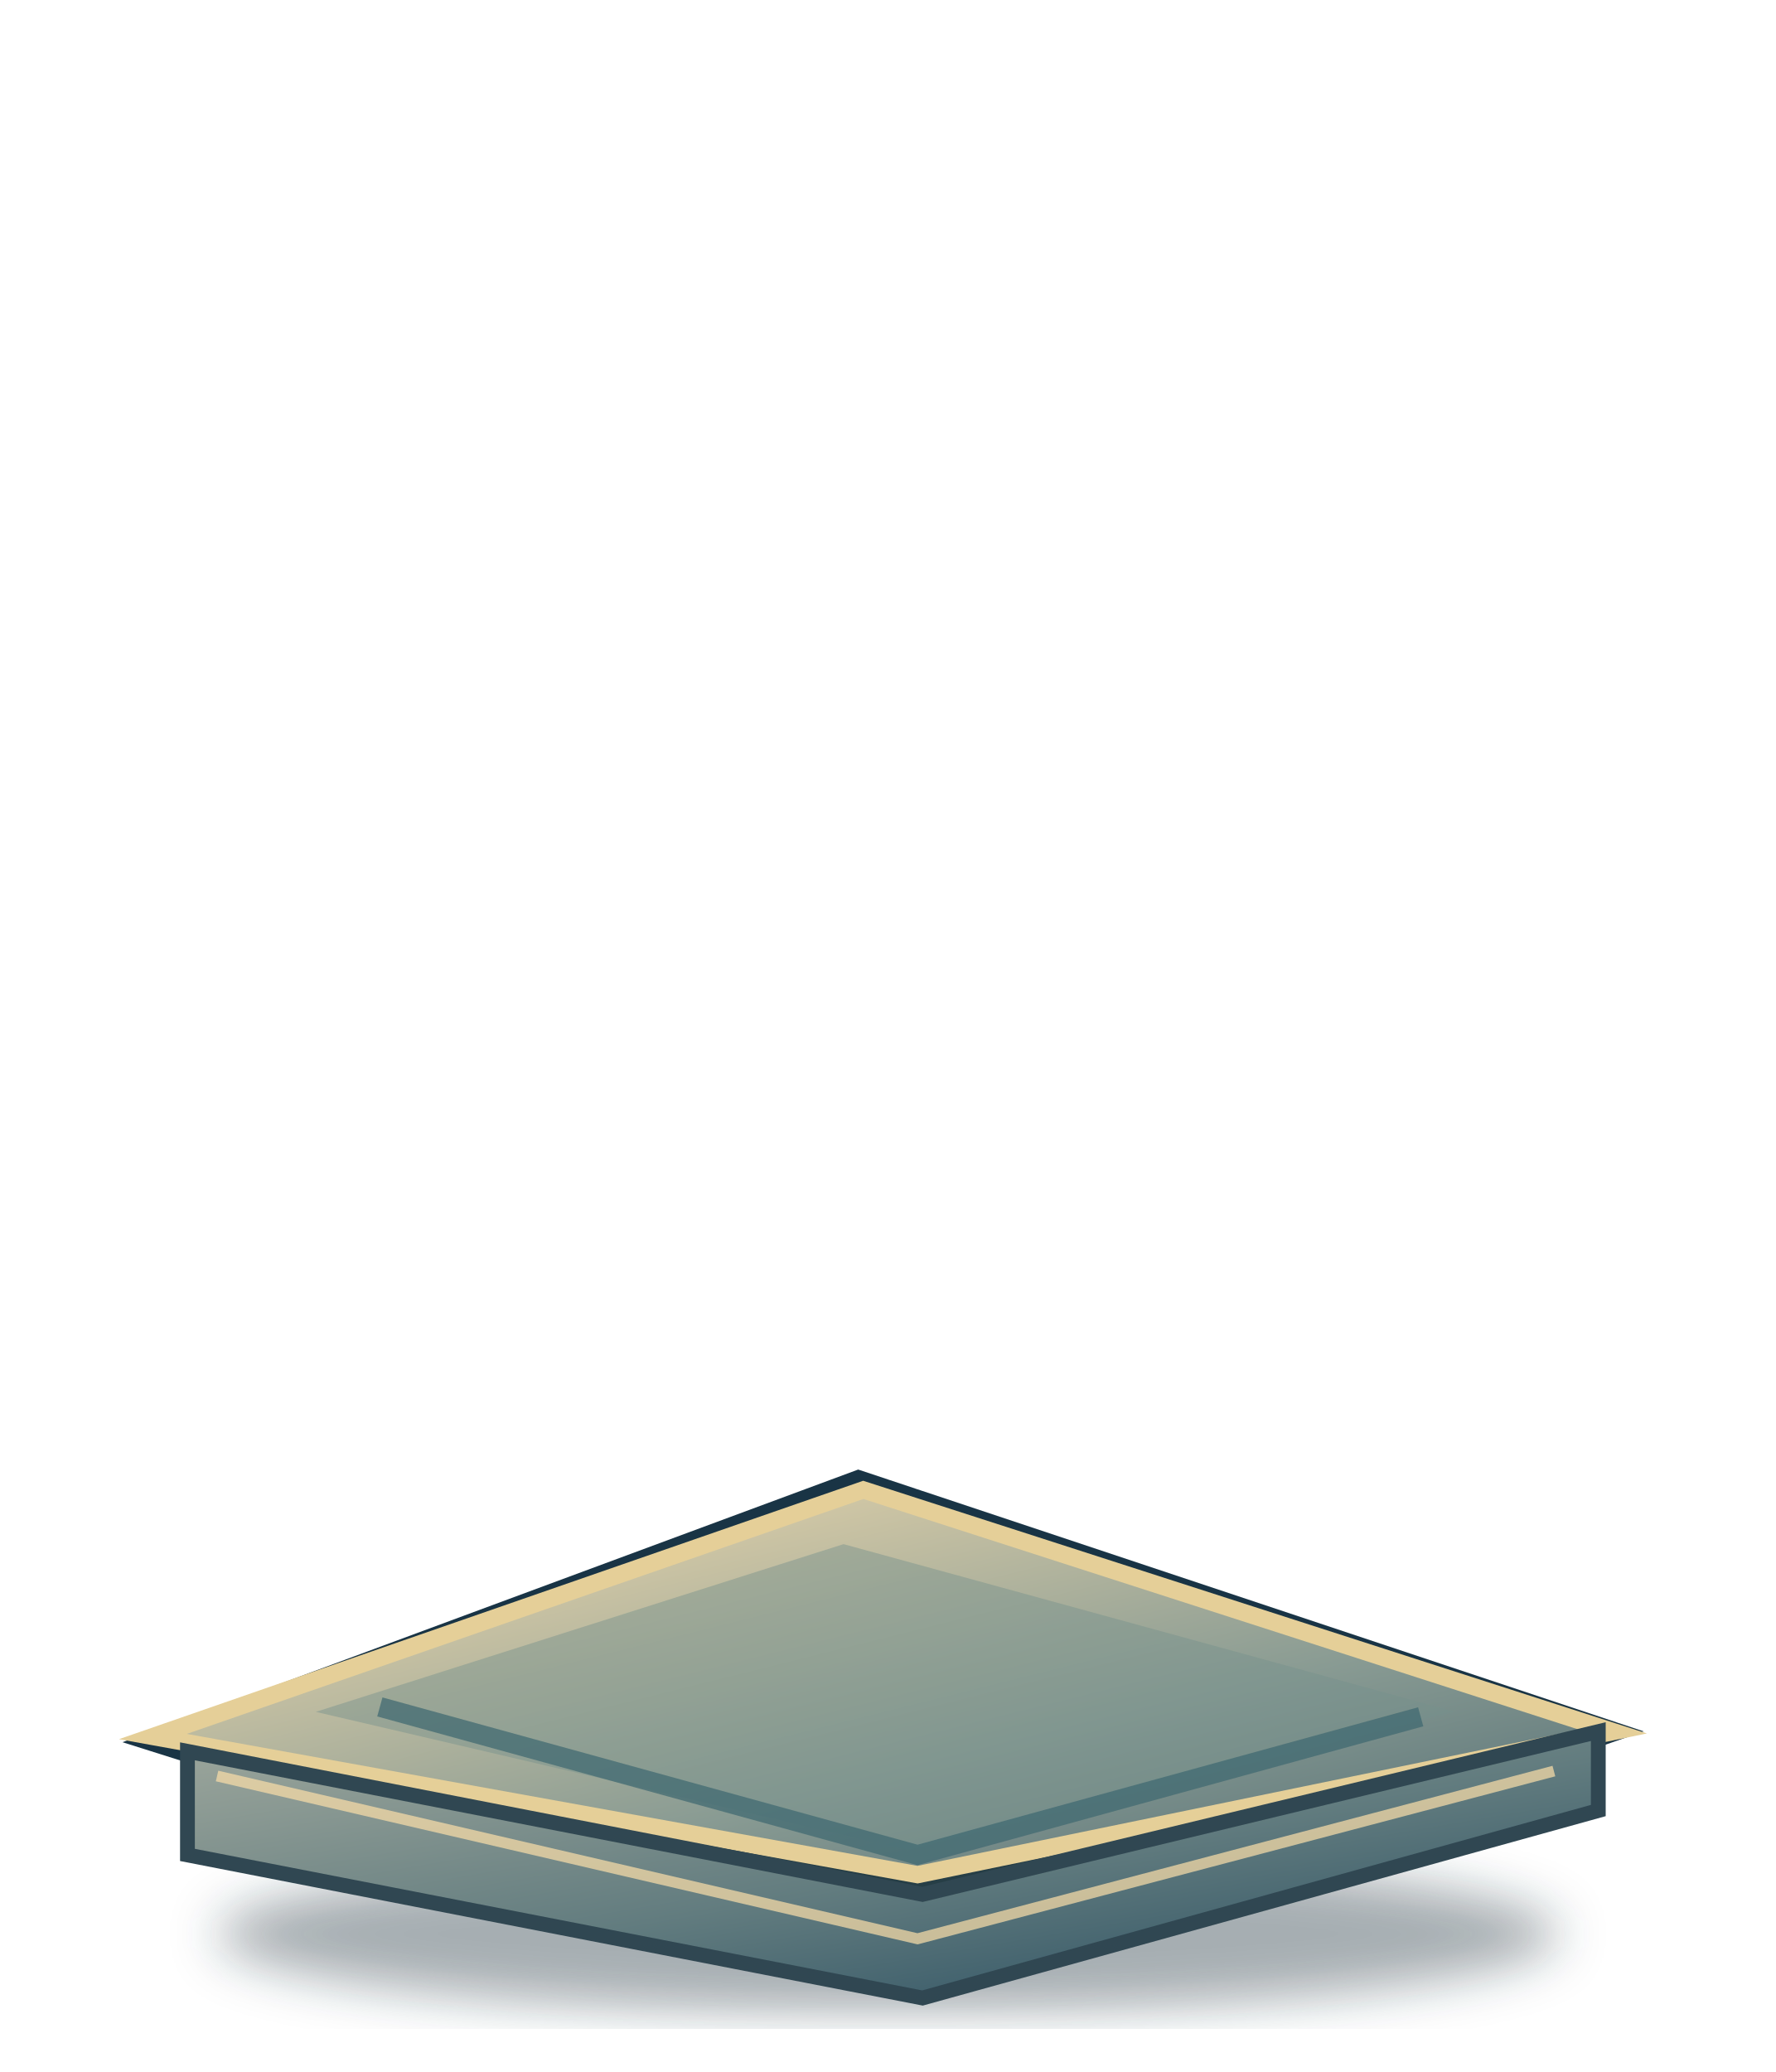
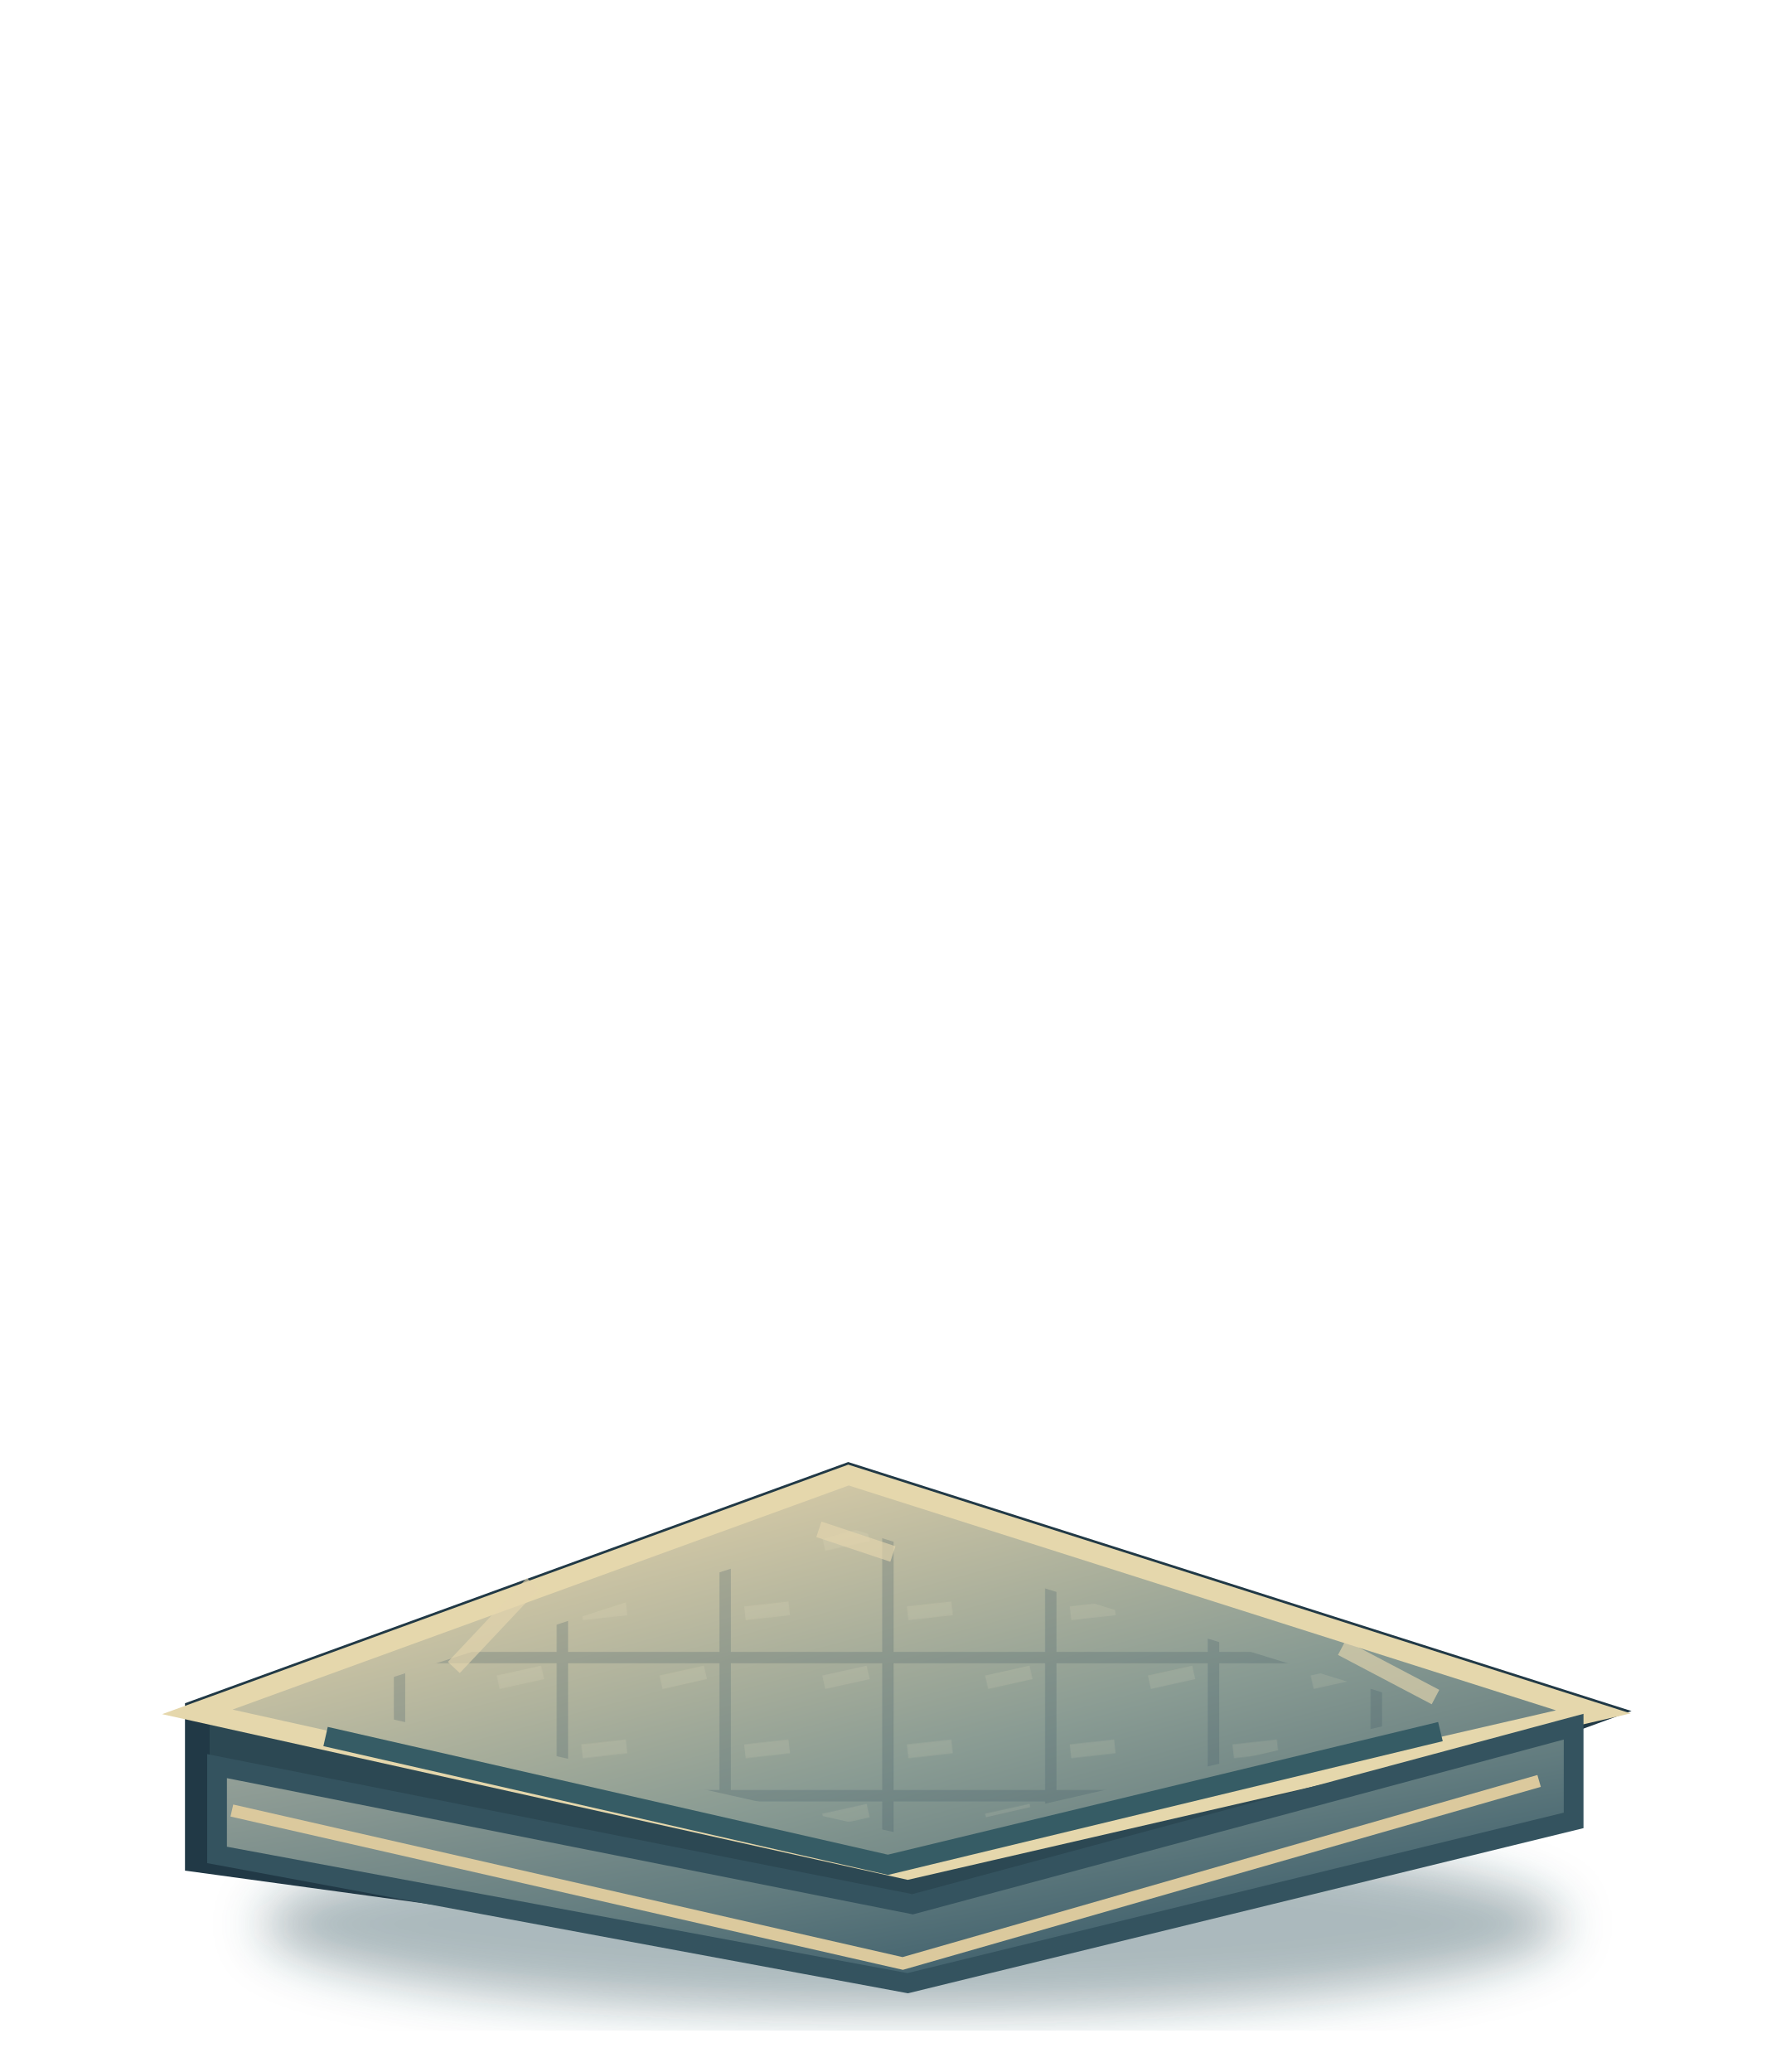
- <svg xmlns="http://www.w3.org/2000/svg" width="360" height="420" viewBox="0 0 360 420" role="img" aria-label="sniper 1 shadow layer">
+ <svg xmlns="http://www.w3.org/2000/svg" width="360" height="420" viewBox="0 0 360 420" role="img" aria-label="Vigía T06 1 shadow">
  <defs>
    <linearGradient id="mStone" x1="0" y1="0" x2=".95" y2="1">
      <stop stop-color="#fff2cb" />
      <stop offset=".22" stop-color="#d4c9a6" />
      <stop offset=".64" stop-color="#899b93" />
      <stop offset="1" stop-color="#526d74" />
    </linearGradient>
    <linearGradient id="sideStone" x1="0" y1="0" x2=".92" y2="1">
      <stop stop-color="#9fa89d" />
      <stop offset=".55" stop-color="#627c7f" />
      <stop offset="1" stop-color="#284d60" />
    </linearGradient>
    <linearGradient id="iron" x1=".2" y1="0" x2=".9" y2="1">
      <stop stop-color="#e8e8d1" />
      <stop offset=".22" stop-color="#8babae" />
      <stop offset=".57" stop-color="#4b7888" />
      <stop offset=".89" stop-color="#294861" />
      <stop offset="1" stop-color="#172f4e" />
    </linearGradient>
    <linearGradient id="wood" x1="0" y1="0" x2=".8" y2="1">
      <stop stop-color="#f0c892" />
      <stop offset=".4" stop-color="#ae7b50" />
      <stop offset=".78" stop-color="#785441" />
      <stop offset="1" stop-color="#493c38" />
    </linearGradient>
    <linearGradient id="woodShade" x1="0" y1="0" x2=".8" y2="1">
      <stop stop-color="#bd8050" />
      <stop offset=".6" stop-color="#654b3d" />
      <stop offset="1" stop-color="#39353a" />
    </linearGradient>
    <linearGradient id="roof" x1="0" y1="0" x2=".8" y2="1">
      <stop stop-color="#aec3b8" />
      <stop offset=".2" stop-color="#698d9d" />
      <stop offset=".47" stop-color="#416f88" />
      <stop offset=".84" stop-color="#244760" />
      <stop offset="1" stop-color="#152f52" />
    </linearGradient>
    <linearGradient id="canvas" x1=".2" y1="0" x2="1" y2="1">
      <stop stop-color="#e6d8b6" />
      <stop offset=".38" stop-color="#8da99d" />
      <stop offset=".86" stop-color="#3d7183" />
      <stop offset="1" stop-color="#2c4b65" />
    </linearGradient>
    <linearGradient id="brass" x1="0" y1="0" x2="1" y2="1">
      <stop stop-color="#fff2bd" />
      <stop offset=".36" stop-color="#e0bc7d" />
      <stop offset=".77" stop-color="#9e7649" />
      <stop offset="1" stop-color="#664c41" />
    </linearGradient>
    <radialGradient id="optic">
      <stop stop-color="#f5ffff" />
      <stop offset=".3" stop-color="#a6fff1" />
      <stop offset=".58" stop-color="#60b8bb" />
      <stop offset="1" stop-color="#285d79" />
    </radialGradient>
    <radialGradient id="light">
      <stop stop-color="#ffeabb" stop-opacity=".85" />
      <stop offset=".5" stop-color="#e1ac55" stop-opacity=".28" />
      <stop offset="1" stop-color="#b48e50" stop-opacity="0" />
    </radialGradient>
    <pattern id="grain" width="20" height="16" patternUnits="userSpaceOnUse">
      <path d="M1 5q7-3 14-2M-2 14q9-2 15-1" fill="none" stroke="#ffe1af" stroke-width="1.1" opacity=".21" />
    </pattern>
    <filter id="soft">
      <feGaussianBlur stdDeviation="5" />
    </filter>
  </defs>
-   <g id="tower-shadow">
-     <ellipse cx="180" cy="392" rx="136" ry="16" fill="#132c36" opacity=".38" filter="url(#soft)" />
-     <path d="M31 353 174 300 327 351 183 401Z" fill="#263e46" stroke="#193445" stroke-width="4" />
-     <path d="M31 352 175 302 327 351 186 380Z" fill="url(#mStone)" stroke="#e5cf98" stroke-width="3.5" />
-     <path d="M38 355 187 384 324 351V367L187 405 38 376Z" fill="url(#sideStone)" stroke="#304752" stroke-width="3" />
-     <path d="M64 347 171 313 295 347 184 375Z" fill="#76918b" opacity=".45" />
-     <path d="M44 360 186 393 315 359" fill="none" stroke="#f8dda8" stroke-width="2.2" opacity=".72" />
-     <path d="M77 346 186 376 288 348" stroke="#3f6870" stroke-width="4" opacity=".72" fill="none" />
+   <defs>
+     <linearGradient id="t06Flag" x1="0" y1="0" x2="1" y2="1">
+       <stop stop-color="#c9f2d6" />
+       <stop offset=".45" stop-color="#3c8c95" />
+       <stop offset="1" stop-color="#205170" />
+     </linearGradient>
+     <linearGradient id="t06Arm" x1="0" y1="0" x2=".8" y2="1">
+       <stop stop-color="#f6e6ba" />
+       <stop offset=".23" stop-color="#b4d2c9" />
+       <stop offset=".6" stop-color="#4e8799" />
+       <stop offset="1" stop-color="#24465c" />
+     </linearGradient>
+     <radialGradient id="t06Glow">
+       <stop stop-color="#ffffff" />
+       <stop offset=".25" stop-color="#b8fff0" />
+       <stop offset=".6" stop-color="#4da9a9" stop-opacity=".8" />
+       <stop offset="1" stop-color="#266e84" stop-opacity="0" />
+     </radialGradient>
+     <pattern id="t06Stone" width="33" height="28" patternUnits="userSpaceOnUse">
+       <path d="M0 0H33M0 28H33M15 0V28" fill="none" stroke="#395463" stroke-width="2.3" opacity=".36" />
+       <path d="M2 5l9-2M19 19l9-1" fill="none" stroke="#fff2cd" stroke-width="2.8" opacity=".17" />
+     </pattern>
+   </defs>
+   <g id="t06-shadow-contact">
+     <ellipse cx="185" cy="390" rx="132" ry="18" fill="#193e47" opacity=".36" filter="url(#soft)" />
+     <path d="M40 347 172 299 323 347 186 397 40 377Z" fill="#2c4853" stroke="#213946" stroke-width="5" />
+     <path d="M40 347 172 299 323 347 184 379Z" fill="url(#mStone)" stroke="#e5d7ac" stroke-width="4" />
+     <path d="M44 358 185 386 319 350V369L184 402 44 376Z" fill="url(#sideStone)" stroke="#34535f" stroke-width="4" />
+     <path d="M64 345 173 310 293 347 184 372Z" fill="url(#t06Stone)" opacity=".65" />
+     <path d="M47 367l136 31 129-37" fill="none" stroke="#dbc99d" stroke-width="2.5" />
+     <path d="M66 352l114 26 112-27" fill="none" stroke="#365c65" stroke-width="4" />
+     <path d="M108 321 92 338M166 310l15 5M272 334l19 10" stroke="#e5d6ae" stroke-width="3.3" opacity=".65" />
  </g>
</svg>
